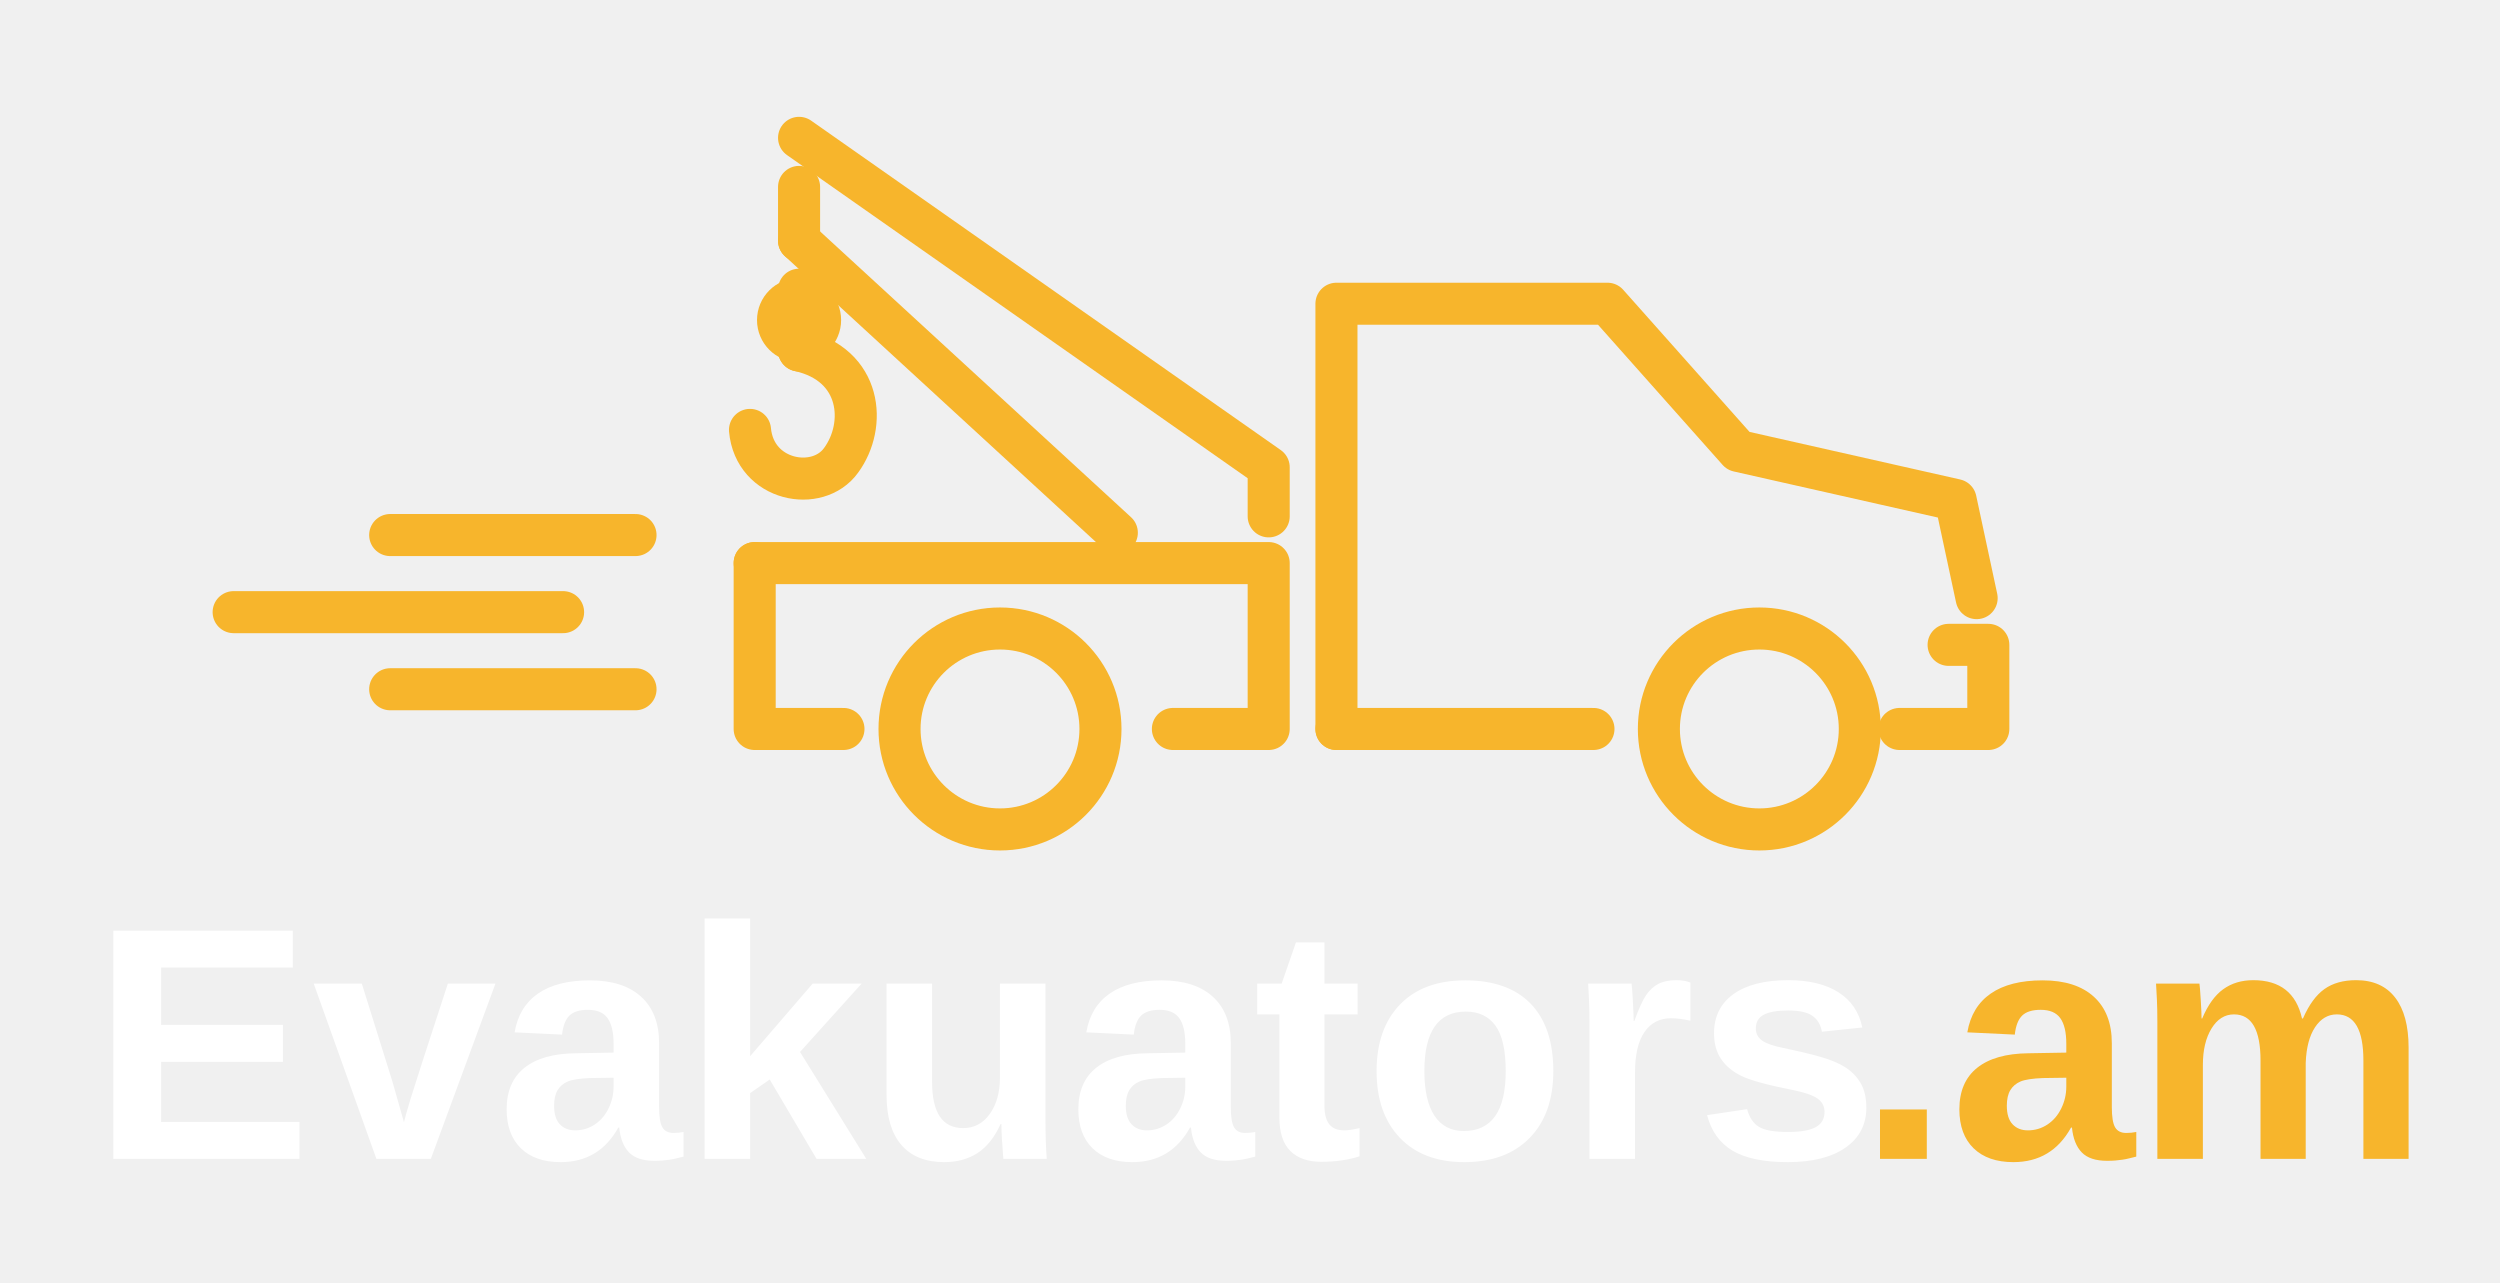
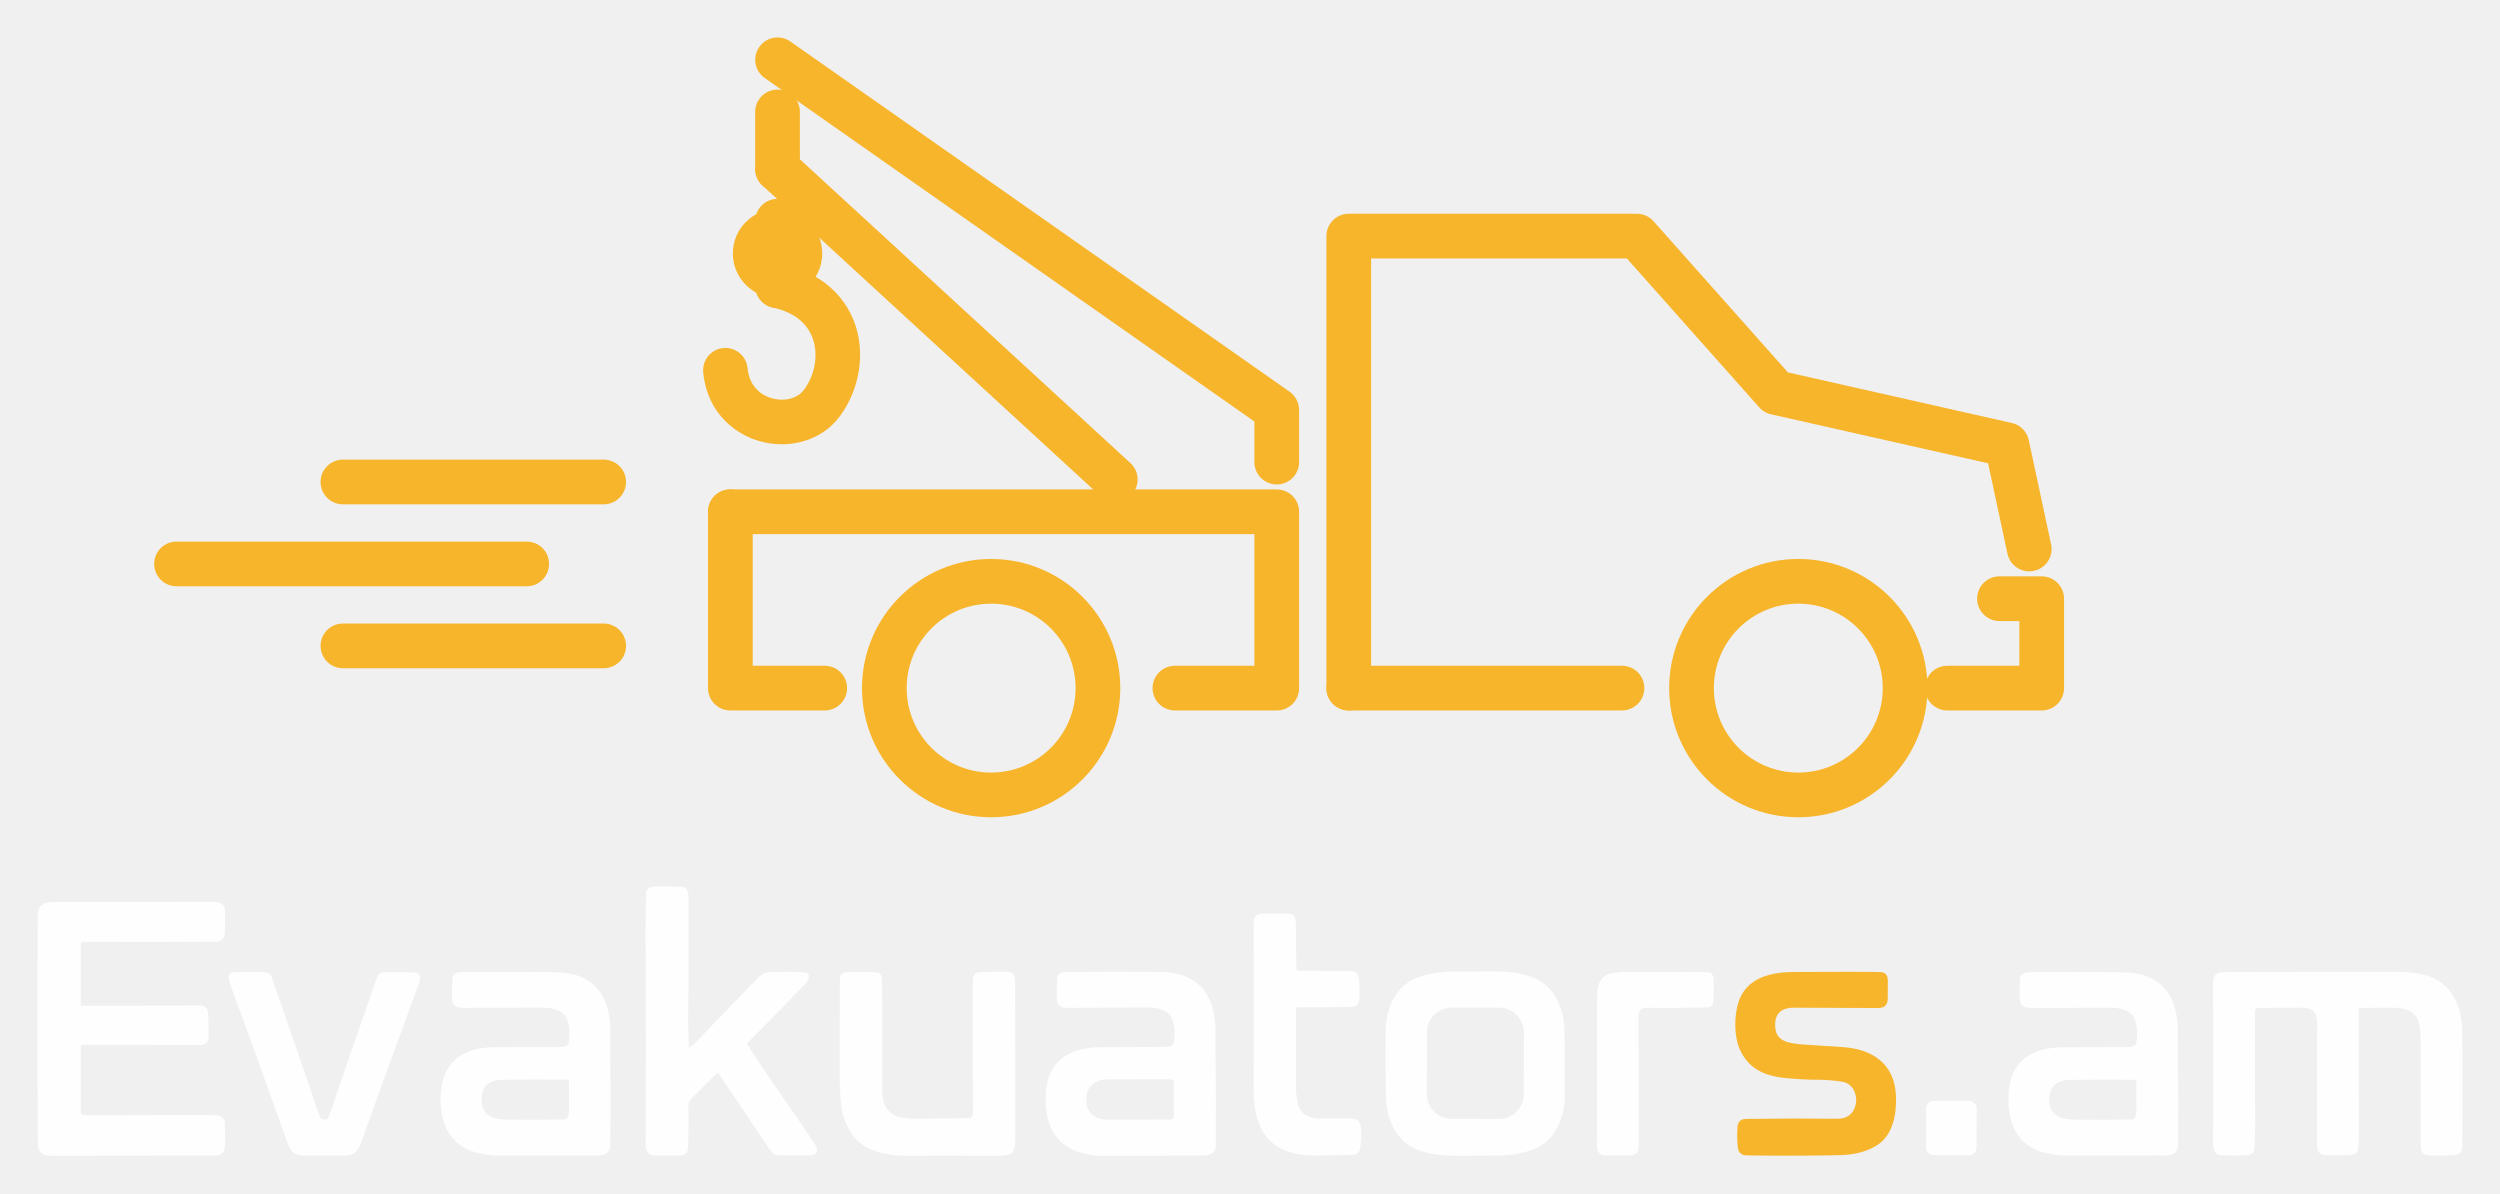
- <svg xmlns="http://www.w3.org/2000/svg" width="1070" height="549" viewBox="286 200 1070 549" role="img" aria-labelledby="title desc">
-   <g fill="none" stroke="#F7B52C" stroke-width="18" stroke-linecap="round" stroke-linejoin="round">
-     <path d="M453 429H558" />
-     <path d="M386 462H527" />
-     <path d="M453 495H558" />
-     <path d="M609 441H829V512H788" />
-     <path d="M647 512H609V441" />
-     <path d="M628 303L764 428" />
-     <path d="M628 259L829 400V421" />
-     <path d="M628 303V280" />
-     <path d="M628 324V350" />
-     <circle cx="628" cy="337" r="9" />
-     <path d="M628 350C655 356 657 382 646 397C636 411 609 406 607 384" />
-     <path d="M858 512V330H974L1030 393L1123 414L1132 456" />
-     <path d="M858 512H968" />
-     <path d="M1099 512H1137V476H1120" />
-     <circle cx="714" cy="512" r="43" />
-     <circle cx="1039" cy="512" r="43" />
+ <svg xmlns="http://www.w3.org/2000/svg" xml:space="preserve" width="1335.26" height="637.33" version="1.1" style="shape-rendering:geometricPrecision; text-rendering:geometricPrecision; image-rendering:optimizeQuality; fill-rule:evenodd; clip-rule:evenodd" viewBox="1589.14 8506.70 13352.58 6373.27">
+   <defs>
+     <style type="text/css">
+    
+     .fil0 {fill:#FEFEFE;fill-rule:nonzero}
+     .fil1 {fill:#F7B52C;fill-rule:nonzero}
+    
+   </style>
+   </defs>
+   <g id="Layer_x0020_1">
+     <g id="_2541006506800">
+       <path class="fil0" d="M5273.27 14101.25c12.6,-8.48 27.33,-21.72 44.17,-39.72 38.66,-41.44 146.43,-153.33 323.31,-335.67 27.9,-28.72 51.81,-27.45 95.71,-28.36 62.05,-1.27 111.89,-0.36 149.52,2.73 40.54,3.36 20.18,44.54 4.09,61.35 -103.98,108.7 -205.69,212.56 -305.13,311.57 -2.49,2.48 -3.9,5.87 -3.9,9.4 0,2.53 0.72,5.01 2.09,7.14 121.79,188.7 278.76,406.47 361.93,533.45 9.21,14.12 10.36,27.39 3.46,39.81 -7.91,14.27 -25.45,14 -40.17,14.27 -58.96,0.97 -112.62,0.91 -160.97,-0.18 -17.87,-0.37 -32.6,-9.18 -44.17,-26.45 -147.25,-219.17 -239.32,-355.96 -276.22,-410.38 -1.09,-1.65 -2.94,-2.64 -4.91,-2.64 -1.56,0 -3.07,0.62 -4.17,1.72 -20.85,19.94 -67.44,66.51 -139.8,139.71 -8.79,8.84 -13.03,19 -12.72,30.44 1.76,67.75 1.43,140.98 -1,219.69 -1.27,42.44 -20,49.44 -59.81,49.63 -55.69,0.3 -94.59,0.18 -116.7,-0.37 -39.08,-1 -51.08,-28.09 -50.72,-64.63 2.67,-307.82 2.57,-679.69 -0.27,-1115.61 -0.46,-67.53 1.72,-140.61 3.18,-218.23 0.72,-35.36 30.26,-38.36 59.35,-38.63 66.53,-0.55 111.86,0.33 135.98,2.63 37.99,3.64 30.72,59.17 30.81,90.89 0.79,287.82 0.18,485.54 -1.82,593.16 -1.09,60.44 2.45,105.61 3.91,170.6 0,0 0,0.02 0,0.02 0,1.76 1.43,3.18 3.18,3.18 0.65,0 1.29,-0.2 1.82,-0.57l0 0z" />
+       <path class="fil0" d="M2020.59 13868.48c0,5.52 4.48,9.99 10,9.99 231.05,0.12 438.85,-0.3 623.43,-1.27 31.14,-0.18 46.96,15.06 47.44,45.72 0.73,48.78 1.39,83.83 2,105.16 1,32.9 -6.54,60.17 -42.63,60.17 -242.86,0.06 -452.31,-0.24 -628.33,-0.91 -6.57,-0 -11.91,5.33 -11.91,11.9l-0 349.76c0.01,6.09 4.58,11.21 10.64,11.91 16.66,1.88 28.84,2.79 36.54,2.73 223.41,-1.51 438.52,-2.03 645.33,-1.54 32.63,0.09 76.08,-2.63 76.71,44.99 0.18,12.12 0.85,42.05 2,89.8 1.18,49.08 -4.91,81.71 -60.63,81.71 -500.69,0.3 -790.79,0.64 -870.29,1 -73.81,0.36 -69.26,-46.08 -69.71,-107.7 -2.37,-318.49 -2.67,-710.5 -0.91,-1176.06 0.27,-66.99 46.81,-72.17 105.53,-71.99 256.68,0.79 527.59,0.64 812.76,-0.45 35.08,-0.09 80.98,-1.63 82.17,46.17 1.51,61.5 0.82,104.37 -2.09,128.61 -3.03,25.21 -19.21,37.93 -48.54,38.18 -208.45,1.63 -444.8,1.85 -709.05,0.63 -5.77,0 -10.45,4.68 -10.45,10.45l-0 321.04z" />
+       <path class="fil0" d="M8513.06 13679.42c0.1,6.61 5.47,11.94 12.09,11.99 95.62,0.91 187.6,1.31 275.95,1.19 28.72,-0.06 44.17,13.06 46.35,39.35 3.15,37.33 3.63,74.47 1.46,111.43 -1.64,26.78 -16.48,40.51 -44.54,41.18 -73.87,1.7 -168.7,2.54 -284.49,2.54 -4.72,0 -8.54,3.83 -8.54,8.54 0,150.64 -0.19,284.7 -0.54,402.2 -0.13,41.5 3.6,77.2 11.18,107.07 15.54,61.26 69.35,76.07 125.34,76.17 55.5,0 103.22,-0.33 143.15,-1 16,-0.3 31.39,2.06 46.17,7.09 2.77,0.91 5.31,2.67 7.22,5.02 22.87,28.61 15.05,92.78 11.51,136.95 -4,49.35 -33.63,45.44 -77.17,46.26 -26.36,0.43 -76.8,1.33 -151.33,2.72 -244.78,4.55 -343.3,-120.34 -342.3,-355.84 0.91,-214.99 0.94,-511.27 0.09,-888.83 -0.06,-30.84 15.39,-46.6 46.35,-47.26 46.96,-1.09 95.71,-0.82 146.24,0.82 11.82,0.38 22.4,7.56 27.18,18.44 4.06,9.33 6.09,20.54 6.09,33.63 0,62.84 0.85,142.94 2.55,240.32z" />
+       <path class="fil0" d="M6782.24 14466.72c2.48,-6.12 3.7,-12.33 3.64,-18.63 -1.46,-417.07 -1.94,-637.54 -1.46,-661.42 0.43,-19.57 1.06,-36.33 1.91,-50.26 2.18,-37.27 27.36,-37.36 55.44,-38.54 22.91,-0.91 64.23,-1.36 123.98,-1.36 30,0.06 45.02,15.7 45.08,46.9 0.79,242.26 1.06,526.33 0.82,852.2 -0.09,37.45 -0.73,75.17 -47.72,80.98 -20.06,2.43 -44.11,3.54 -72.17,3.36 -167.79,-1.03 -320.79,-1.15 -459.01,-0.36 -83.98,0.54 -175.51,-14.27 -245.04,-64.44 -60.62,-43.72 -98.71,-135.34 -105.98,-206.87 -5.64,-55.39 -8.33,-114.13 -8.09,-176.24 0.91,-241.53 1.3,-405.93 1.18,-493.18 -0.06,-24.78 12.54,-37.9 37.81,-39.36 45.32,-2.61 95.34,-2.76 150.06,-0.45 40.63,1.73 37.36,29.9 37.54,65.54 1.46,253.46 1.7,441.83 0.73,565.07 -0.55,67.39 22.24,112.5 68.35,135.34 23.15,11.57 67.65,17.12 133.52,16.63 88.89,-0.54 176.39,-1.61 262.5,-3.18 7.53,-0.18 14.19,-4.81 16.92,-11.76l-0.02 0.04z" />
+       <path class="fil0" d="M9466.04 13695.23c120.16,-0.45 224.5,-7.18 326.39,39 103.8,46.99 150.24,164.6 152.7,274.31 0.91,39.69 1.55,98.56 1.91,176.6 0.3,78.11 0.19,137 -0.36,176.69 -1.55,109.71 -46.9,227.78 -150.33,275.67 -101.44,47.09 -205.78,41.27 -325.94,41.81 -120.25,0.55 -224.5,7.19 -326.39,-38.9 -103.8,-47.08 -150.25,-164.69 -152.7,-274.4 -0.91,-39.69 -1.54,-98.56 -1.91,-176.6 -0.3,-78.11 -0.18,-137.01 0.37,-176.69 1.46,-109.71 46.9,-227.69 150.24,-275.68 101.53,-47.08 205.87,-41.26 326.03,-41.81zm262.33 325.94c0,-0.07 0,-0.17 0,-0.23 0,-72.85 -58.99,-131.95 -131.84,-132.07l-253.95 -0.44c-0.07,-0 -0.16,-0 -0.23,-0 -72.85,0 -131.95,59 -132.07,131.84l-0.57 329.93c0,0.07 0,0.16 0,0.23 0,72.85 58.99,131.95 131.84,132.07l253.94 0.44c0.07,-0 0.17,-0 0.24,-0 72.84,0 131.95,-58.99 132.07,-131.84l0.57 -329.93z" />
+       <path class="fil0" d="M14187.34 13898.01c0.67,429.98 0.87,653.52 0.63,670.6 -0.48,31.75 -1.36,54.6 -2.63,68.54 -2.13,22.66 -14.58,35.39 -37.36,38.17 -11.81,1.52 -57.11,1.94 -135.89,1.27 -41.9,-0.36 -47.54,-26.63 -47.44,-66.72 0.19,-406.47 0.37,-614.24 0.55,-623.33 0.82,-62.53 -11.09,-97.44 -80.8,-97.71 -83.5,-0.24 -162.67,0.3 -237.5,1.64 -7.42,0.14 -13.36,6.2 -13.36,13.63 0,0 0,0 0,0 -0.67,184.21 -0.48,391.24 0.54,621.07 0.06,17.57 -1.03,53.29 -3.27,107.16 -1.15,27.87 -13.72,42.51 -37.72,43.9 -38.24,2.24 -85.74,2.33 -142.52,0.27 -45.54,-1.63 -41.26,-50.44 -40.99,-87.44 1.15,-141.55 1.12,-408.23 -0.09,-800.03 -0.18,-57.26 -4.18,-90.17 63.17,-90.53 299.88,-1.57 607.55,-2.03 923.01,-1.36 36.18,0.06 76.38,4.03 120.61,11.91 154.16,27.36 220.23,152.79 223.41,300.57 2.37,109.37 2.67,316.13 0.91,620.25 -0.19,28.66 -14.33,43.87 -42.45,45.63 -60.54,3.81 -111.07,3.7 -151.61,-0.37 -12.54,-1.27 -24.72,-14.36 -26.17,-30.08 -2,-22.6 -2.94,-38.96 -2.82,-49.08 0.3,-37.69 0.45,-216.56 0.45,-536.63 -0.06,-30.42 -2.97,-59.72 -8.72,-87.89 -11.45,-55.63 -66.71,-81.35 -120.8,-81.98 -41.75,-0.54 -106.25,-0.27 -193.51,0.82 -4.23,0.05 -7.63,3.49 -7.63,7.72 0,0 0,0 0,0l0 0z" />
+       <path class="fil0" d="M3321.09 14485.99c10.97,0 18,-3.6 21.09,-10.81 12.84,-29.99 28.06,-72.53 45.63,-127.61 6.61,-20.66 21.24,-63.44 43.9,-128.34 65.5,-187.42 121.7,-349.15 168.6,-485.18 10.55,-30.54 23.09,-34.72 54.72,-34.72 88.53,0 137.82,0.3 147.88,0.91 46.9,2.81 26.63,52.54 16.54,79.71 -67.2,180.27 -163.81,445.82 -289.85,796.67 -22.72,63.26 -33.9,103.71 -103.53,101.8 -2.54,-0.06 -37.6,-0.12 -105.16,-0.18 -67.5,-0.06 -102.53,-0.06 -105.07,0 -69.71,1.81 -80.8,-38.72 -103.44,-101.98 -125.37,-351.09 -221.5,-616.83 -288.4,-797.22 -10,-27.18 -30.18,-76.89 16.72,-79.62 10.06,-0.6 59.35,-0.85 147.88,-0.73 31.63,0.09 44.17,4.28 54.62,34.9 46.66,136.1 102.56,297.92 167.7,485.46 22.6,64.96 37.17,107.77 43.72,128.43 17.45,55.08 32.6,97.65 45.45,127.7 3.03,7.21 10.03,10.81 20.99,10.81z" />
+       <path class="fil0" d="M4614.23 14092.43c6.13,-2.65 10.58,-8.12 11.91,-14.64 8.91,-44.17 7.81,-116.07 -22.27,-150.24 -28.36,-32.08 -75.9,-39.08 -116.61,-38.99 -253.29,0.42 -391.59,0.78 -414.93,1.09 -36.44,0.37 -67.62,-3.72 -68.62,-50.08 -1.03,-41.21 -0.3,-77.11 2.18,-107.71 3,-36.18 44.17,-33.9 77.35,-34.08 177.85,-0.73 328.58,-0.33 452.19,1.18 44.08,0.63 101.61,4.73 141.97,19.72 130.16,48.27 170.33,162.88 171.15,294.85 1.64,282.25 1.82,484.79 0.54,607.61 -0.63,69.26 -71.26,56.26 -117.07,57.08 -40.24,0.73 -204.81,0.76 -493.73,0.09 -49.63,-0.09 -126.43,-16.27 -171.24,-42.26 -106.8,-62.08 -132.8,-182.69 -122.62,-301.22 14.09,-164.79 126.98,-232.95 284.04,-235.04 11.03,-0.12 127.4,-0.37 349.11,-0.73 14.18,-0.06 26.39,-2.27 36.63,-6.63zm8.63 181.87c-1.45,-0.61 -3.81,-0.94 -7.09,-1 -113.37,-1.39 -226.9,-1.27 -340.57,0.36 -74.07,1.09 -115.25,32.63 -113.52,110.16 2.09,92.53 77.71,102.53 152.15,103.16 110.1,1.03 206.11,0.43 288.04,-1.82 9.12,-0.11 17.58,-6.04 20.96,-14.93 3.35,-9.37 5.09,-22.12 5.22,-38.24 0.3,-45.75 0.24,-95.74 -0.18,-149.97 -0.01,-3.36 -1.98,-6.37 -5.04,-7.74l0.03 0.02z" />
+       <path class="fil0" d="M7846.29 14091.52c6.1,-2.63 10.57,-8.12 11.9,-14.65 8.82,-44.33 7.46,-116.41 -22.81,-150.59 -28.45,-32.08 -76.17,-38.9 -116.98,-38.72 -253.83,1.15 -392.44,1.91 -415.83,2.27 -36.54,0.55 -67.81,-3.45 -68.99,-49.99 -1.15,-41.26 -0.52,-77.23 1.91,-107.89 2.91,-36.27 44.17,-34.17 77.44,-34.45 178.27,-1.21 329.33,-1.24 453.19,-0.09 44.17,0.45 101.89,4.36 142.43,19.27 130.52,47.99 171.15,162.79 172.33,295.04 2.48,282.92 3.28,485.94 2.37,609.07 -0.45,69.44 -71.26,56.63 -117.16,57.53 -40.3,0.85 -205.24,1.37 -494.81,1.55 -49.81,0.09 -126.8,-15.91 -171.79,-41.9 -107.25,-61.89 -133.61,-182.69 -123.79,-301.49 13.63,-165.24 126.61,-233.87 284.04,-236.41 11.03,-0.19 127.64,-0.79 349.84,-1.82 14.24,-0.06 26.48,-2.3 36.72,-6.73zm12.55 376.57l-0.37 -178.69c0,-9.99 -8.1,-18.09 -18.09,-18.09l-340.67 0.55c-59.2,0.01 -107.34,41.31 -107.34,92.24l-0.01 30.56c0.01,-0.2 0.01,-0.19 0.01,-0.19 0,50.94 48.15,92.25 107.52,92.25 0,0 0.03,0 0.03,0l340.81 -0.54c9.99,-0 18.09,-8.1 18.09,-18.09l0 0z" />
+       <path class="fil0" d="M10350.86 13900.29c-7.21,11.27 -10.79,23.42 -10.73,36.44 1.58,334.43 2.24,553.29 2,656.61 -0.09,34.27 6.55,84.62 -48.08,84.35 -63.63,-0.42 -107.07,-0.61 -130.34,-0.55 -47.17,0.19 -45.35,-37.99 -45.17,-78.35 0.6,-121.68 0.91,-381.78 0.91,-780.31 0,-51.56 17.12,-86.65 51.35,-105.25 19.63,-10.67 59.96,-15.97 120.98,-15.91 177.24,0.12 315.82,0.7 415.74,1.73 26.9,0.27 33.63,19.81 34.44,45.44 1.09,32.84 0.64,68.8 -1.36,107.89 -1.91,37.81 -27.09,35.08 -60.63,35.72 -120.22,2.18 -216.38,2.64 -288.49,1.36 -12.3,-0.24 -23.48,1.46 -33.54,5.09 -3.13,1.18 -5.6,3.24 -7.2,5.91l0.11 -0.18z" />
+       <path class="fil1" d="M11671.68 13838.39c-0.36,59.53 -43.44,52.35 -85.44,52.08 -195,-1.15 -333.61,-1.69 -415.83,-1.64 -75.35,0 -107.43,39.54 -98.61,112.8 8.63,70.89 79.98,77.17 139.43,83.17 9.09,0.91 82.11,5.73 219.05,14.45 159.69,10.18 276.85,88.98 285.12,256.95 4.64,94.62 -12.72,212.23 -102.8,268.4 -61.35,38.27 -130.89,50.81 -206.05,52.17 -163.49,2.91 -326.3,3.21 -488.46,0.91 -28.42,-0.42 -44.2,-15.03 -47.35,-43.81 -3.57,-33.02 -4.12,-69.14 -1.63,-108.34 1.81,-28.12 17.57,-42.35 47.26,-42.72 182.45,-2.24 336.06,-2.54 460.83,-0.91 22.72,0.3 38.75,-0.24 48.08,-1.64 104.8,-16.09 101.89,-181.51 2.46,-196.24 -48.17,-7.15 -90.44,-10.57 -126.8,-10.27 -59.63,0.37 -127.34,-4.45 -176.06,-9.27 -113.98,-11.36 -200.24,-51.26 -245.69,-158.24 -28.9,-68.17 -27.17,-175.24 -5.91,-243.78 41.81,-134.33 172.88,-163.79 299.49,-164.42 248.07,-1.33 400.93,-1.18 458.55,0.45 26.91,0.73 40.48,15.78 40.72,45.17 0.12,15.03 0,46.6 -0.37,94.71z" />
+       <path class="fil0" d="M12986.76 14092.52c6.12,-2.64 10.59,-8.14 11.9,-14.69 8.91,-44.11 7.64,-116.01 -22.44,-150.09 -28.36,-31.99 -75.89,-38.9 -116.52,-38.81 -253.04,0.72 -391.23,1.24 -414.56,1.54 -36.45,0.46 -67.62,-3.54 -68.71,-49.9 -1.09,-41.15 -0.39,-77.02 2.09,-107.62 3,-36.08 44.08,-33.99 77.26,-34.17 177.72,-0.91 328.33,-0.67 451.82,0.72 43.99,0.46 101.53,4.46 141.88,19.45 130.07,47.99 170.33,162.52 171.33,294.4 2,282.01 2.43,484.39 1.28,607.16 -0.55,69.17 -71.08,56.35 -116.89,57.17 -40.17,0.73 -204.59,0.94 -493.27,0.63 -49.63,0 -126.34,-16.09 -171.15,-42.08 -106.8,-61.9 -132.88,-182.33 -122.89,-300.76 13.81,-164.7 126.61,-232.87 283.49,-235.14 11.03,-0.18 127.31,-0.57 348.85,-1.18 14.18,-0.06 26.36,-2.27 36.54,-6.64zm7.54 182.33c-1.45,-0.61 -3.81,-0.94 -7.09,-1 -113.07,-1.28 -226.32,-1.06 -339.76,0.63 -73.89,1.18 -114.98,32.63 -113.16,109.98 2.18,92.35 77.62,102.26 151.88,102.8 109.86,0.97 205.66,0.3 287.4,-2 9.46,-0.3 17.8,-6.36 21,-15.27 3.27,-9.15 4.97,-21.75 5.09,-37.81 0.24,-45.63 0.13,-95.5 -0.36,-149.61 -0.01,-3.37 -1.98,-6.38 -5.04,-7.75l0.04 0.03z" />
+       <path class="fil0" d="M11918.85 14385.96l186.33 0.65c23.09,0.07 41.75,18.86 41.67,41.95l-0.72 206.69c-0.08,23.09 -18.87,41.74 -41.95,41.66l-186.33 -0.65c-23.09,-0.08 -41.74,-18.87 -41.67,-41.96l0.72 -206.69c0.08,-23.09 18.87,-41.74 41.96,-41.66z" />
+       <g>
+         <path class="fil1" d="M3420.68 11200.31c-65.93,0 -119.39,-53.46 -119.39,-119.39 0,-65.93 53.45,-119.39 119.39,-119.39l1392.83 0c65.93,0 119.39,53.45 119.39,119.39 0,65.93 -53.45,119.39 -119.39,119.39l-1392.83 0z" />
+         <path class="fil1" d="M2531.93 11638.05c-65.94,0 -119.39,-53.45 -119.39,-119.39 0,-65.93 53.45,-119.39 119.39,-119.39l1870.37 0c65.93,0 119.39,53.46 119.39,119.39 0,65.93 -53.45,119.39 -119.39,119.39l-1870.37 0z" />
+         <path class="fil1" d="M3420.68 12075.79c-65.93,0 -119.39,-53.46 -119.39,-119.39 0,-65.93 53.45,-119.39 119.39,-119.39l1392.83 0c65.93,0 119.39,53.45 119.39,119.39 0,65.93 -53.45,119.39 -119.39,119.39l-1392.83 0z" />
+         <path class="fil1" d="M5490.02 11359.48c-65.93,0 -119.39,-53.45 -119.39,-119.39 0,-65.93 53.46,-119.39 119.39,-119.39l2918.3 0c65.93,0 119.39,53.45 119.39,119.39l0 941.81c0,65.93 -53.45,119.39 -119.39,119.39l-543.87 0c-65.93,0 -119.39,-53.46 -119.39,-119.39 0,-65.93 53.46,-119.39 119.39,-119.39l424.48 0 0 -703.04 -2798.91 0z" />
+         <path class="fil1" d="M5994.09 12062.52c65.93,0 119.39,53.45 119.39,119.39 0,65.93 -53.45,119.39 -119.39,119.39l-504.07 0c-65.93,0 -119.39,-53.46 -119.39,-119.39l0 -941.81c0,-65.93 53.46,-119.39 119.39,-119.39 65.93,0 119.39,53.45 119.39,119.39l0 822.42 384.69 0z" />
+         <path class="fil1" d="M5661.37 9497.2c-48.41,-44.56 -51.55,-119.93 -6.99,-168.35 44.56,-48.42 119.93,-51.55 168.35,-6.99l1804.04 1658.12c48.41,44.56 51.55,119.93 6.99,168.35 -44.56,48.42 -119.93,51.55 -168.35,6.99l-1804.04 -1658.12z" />
+         <path class="fil1" d="M5673.5 8923.33c-53.83,-37.86 -66.77,-112.2 -28.91,-166.02 37.85,-53.83 112.2,-66.77 166.02,-28.91l2666.27 1870.36c32.95,23.18 50.57,60.02 50.61,97.47l0.22 0 0 278.57c0,65.93 -53.45,119.39 -119.39,119.39 -65.93,0 -119.39,-53.46 -119.39,-119.39l0 -216.76 -2615.43 -1834.7z" />
+         <path class="fil1" d="M5861.44 9409.53c0,65.93 -53.45,119.39 -119.39,119.39 -65.93,0 -119.39,-53.46 -119.39,-119.39l0 -305.1c0,-65.93 53.46,-119.39 119.39,-119.39 65.93,0 119.39,53.45 119.39,119.39l0 305.1z" />
+         <path class="fil1" d="M5622.66 9688.09c0,-65.93 53.46,-119.39 119.39,-119.39 65.93,0 119.39,53.45 119.39,119.39l0 344.89c0,65.93 -53.45,119.39 -119.39,119.39 -65.93,0 -119.39,-53.45 -119.39,-119.39l0 -344.89z" />
+         <path class="fil1" d="M5910.87 9691.71c43.21,43.21 69.94,102.91 69.94,168.83 0,61.3 -23.34,117.3 -61.66,159.65 -2.57,3.17 -5.34,6.23 -8.29,9.18 -43.21,43.21 -102.91,69.94 -168.82,69.94 -65.6,0 -125.13,-26.73 -168.36,-69.94l-0.46 -0.46c-43.22,-43.23 -69.94,-102.76 -69.94,-168.36 0,-65.92 26.73,-125.61 69.94,-168.83l0.24 0.24 0.23 -0.24c43.23,-43.22 102.76,-69.94 168.36,-69.94 65.92,0 125.61,26.73 168.82,69.94z" />
+         <path class="fil1" d="M5716.4 10149.1c-64.13,-14.17 -104.63,-77.64 -90.47,-141.77 14.16,-64.13 77.64,-104.63 141.77,-90.47 89.31,19.85 162.8,53.57 221.81,96.84 86.84,63.68 142.19,146.62 170.71,236.67 27.62,87.22 29.3,181.06 9.58,269.83 -16.64,74.86 -48.54,146.15 -92.91,206.66l-2.03 2.68c-65.94,89.66 -165.93,138.53 -271.22,148.1 -49.79,4.53 -100.58,0.31 -149.07,-12.48 -49.03,-12.93 -96.37,-34.62 -138.75,-64.89 -90.79,-64.85 -158.22,-167.35 -170.78,-305.54 -5.92,-65.42 42.31,-123.26 107.73,-129.18 65.42,-5.92 123.25,42.31 129.17,107.73 5.59,61.44 33.94,105.85 71.92,132.99 18.49,13.21 39.43,22.75 61.33,28.53 22.43,5.92 45.26,7.93 67,5.95 40.21,-3.65 77.28,-20.65 100.22,-51.4l2.34 -3.31c25.3,-34.5 43.43,-74.89 52.81,-117.11 10.8,-48.6 9.98,-99.66 -4.92,-146.72 -14.01,-44.23 -41.23,-85 -83.97,-116.34 -33.94,-24.89 -77.65,-44.6 -132.27,-56.74z" />
+         <path class="fil1" d="M8912.39 12181.91c0,65.93 -53.46,119.39 -119.39,119.39 -65.93,0 -119.39,-53.46 -119.39,-119.39l0 -2414.22c0,-65.93 53.45,-119.39 119.39,-119.39l1538.74 0c37.56,0 71.07,17.36 92.95,44.48l713.8 803.02 1195.85 270.03c46.84,10.53 80.96,47.35 90.33,91.43l0.13 -0.03 119.38 557.13c13.65,64.38 -27.48,127.65 -91.87,141.3 -64.39,13.65 -127.66,-27.48 -141.3,-91.87l-103.4 -482.55 -1152.24 -260.18c-26.09,-4.24 -50.94,-17.13 -69.87,-38.41l-707.18 -795.59 -1365.93 0 0 2294.84z" />
+         <path class="fil1" d="M8793 12301.3c-65.93,0 -119.39,-53.46 -119.39,-119.39 0,-65.93 53.45,-119.39 119.39,-119.39l1459.15 0c65.93,0 119.39,53.45 119.39,119.39 0,65.93 -53.45,119.39 -119.39,119.39l-1459.15 0z" />
+         <path class="fil1" d="M11989.86 12301.3c-65.93,0 -119.39,-53.46 -119.39,-119.39 0,-65.93 53.45,-119.39 119.39,-119.39l384.68 0 0 -238.76 -106.11 0c-65.93,0 -119.39,-53.45 -119.39,-119.39 0,-65.93 53.46,-119.39 119.39,-119.39l225.5 0c65.93,0 119.39,53.46 119.39,119.39l0 477.53c0,65.93 -53.45,119.39 -119.39,119.39l-504.07 0z" />
+         <path class="fil1" d="M7333.85 12181.91c0,-124.56 -50.48,-237.31 -132.09,-318.92 -81.6,-81.6 -194.37,-132.08 -318.92,-132.08 -124.56,0 -237.32,50.48 -318.92,132.08 -81.61,81.61 -132.09,194.37 -132.09,318.92 0,124.56 50.48,237.32 132.09,318.93 81.6,81.6 194.36,132.09 318.92,132.09 124.56,0 237.31,-50.48 318.92,-132.09 81.61,-81.61 132.09,-194.37 132.09,-318.93zm36.73 -487.74c124.83,124.83 202.05,297.28 202.05,487.74 0,190.46 -77.22,362.91 -202.05,487.74 -124.83,124.83 -297.28,202.04 -487.74,202.04 -190.46,0 -362.91,-77.21 -487.74,-202.04 -124.83,-124.83 -202.04,-297.28 -202.04,-487.74 0,-190.46 77.21,-362.9 202.04,-487.74 124.83,-124.83 297.28,-202.04 487.74,-202.04 190.46,0 362.91,77.21 487.74,202.04z" />
+         <path class="fil1" d="M11644.97 12181.91c0,-124.56 -50.48,-237.31 -132.09,-318.92 -81.6,-81.6 -194.36,-132.08 -318.92,-132.08 -124.56,0 -237.31,50.48 -318.92,132.08 -81.6,81.61 -132.08,194.37 -132.08,318.92 0,124.56 50.48,237.32 132.08,318.93 81.61,81.6 194.37,132.09 318.92,132.09 124.56,0 237.32,-50.48 318.92,-132.09 81.61,-81.61 132.09,-194.37 132.09,-318.93zm36.73 -487.74c124.83,124.83 202.04,297.28 202.04,487.74 0,190.46 -77.21,362.91 -202.04,487.74 -124.83,124.83 -297.28,202.04 -487.74,202.04 -190.46,0 -362.91,-77.21 -487.74,-202.04 -124.83,-124.83 -202.04,-297.28 -202.04,-487.74 0,-190.46 77.21,-362.9 202.04,-487.74 124.83,-124.83 297.28,-202.04 487.74,-202.04 190.46,0 362.91,77.21 487.74,202.04z" />
+       </g>
+     </g>
  </g>
-   <text x="325" y="696" font-family="Arial, Helvetica, sans-serif" font-size="142" font-weight="700" fill="#FFFFFF">Evakuators</text>
-   <text x="1081" y="696" font-family="Arial, Helvetica, sans-serif" font-size="142" font-weight="700" fill="#F7B52C">.am</text>
</svg>
